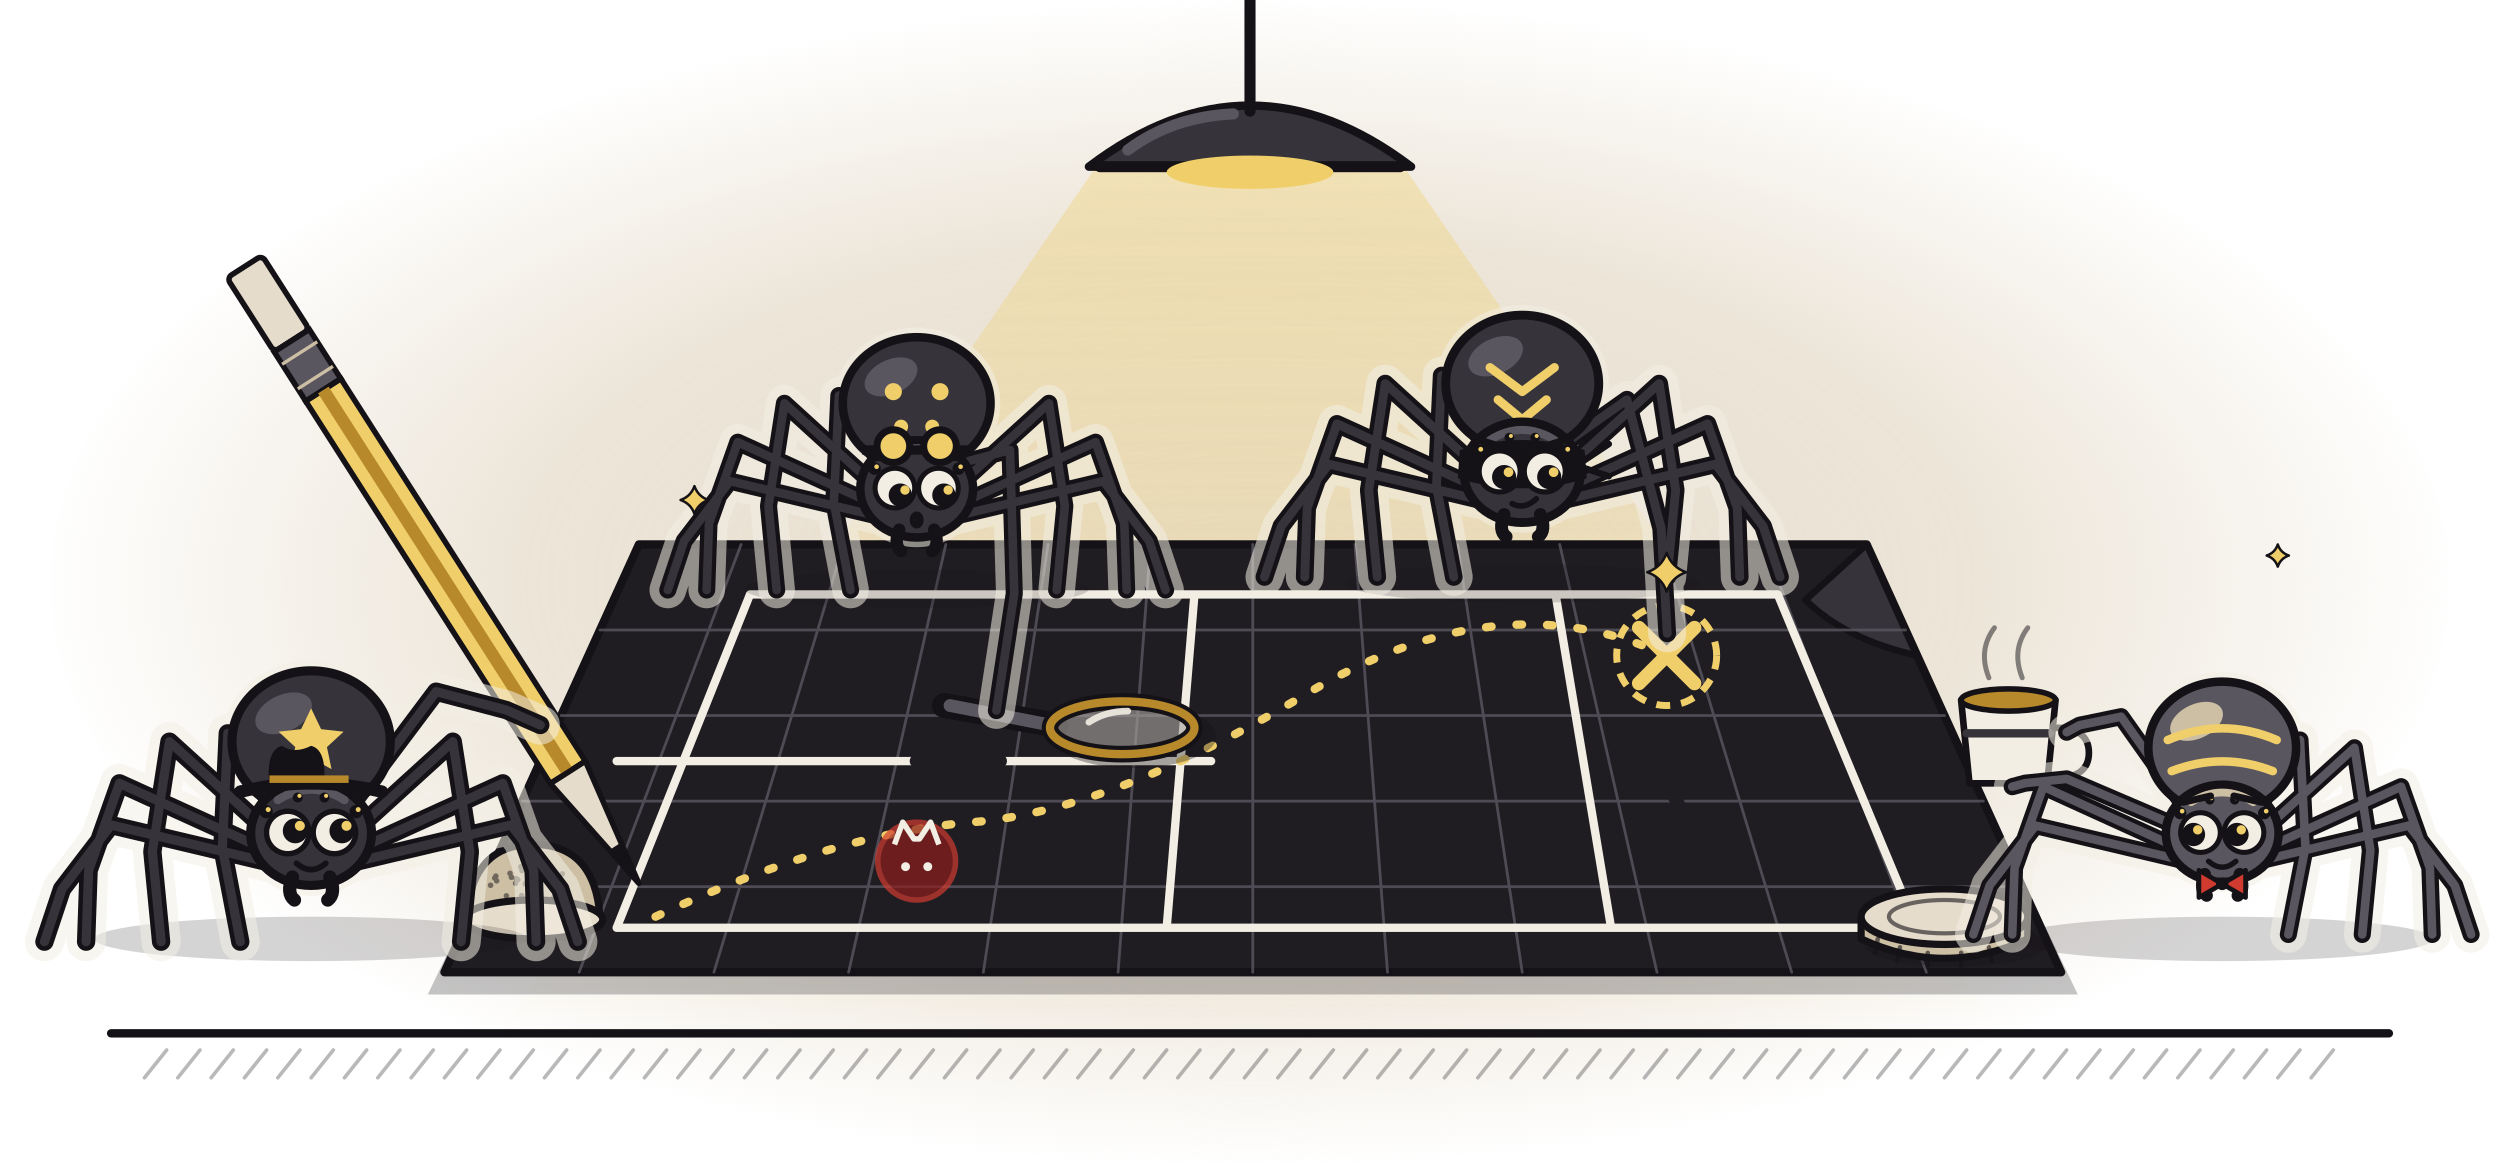
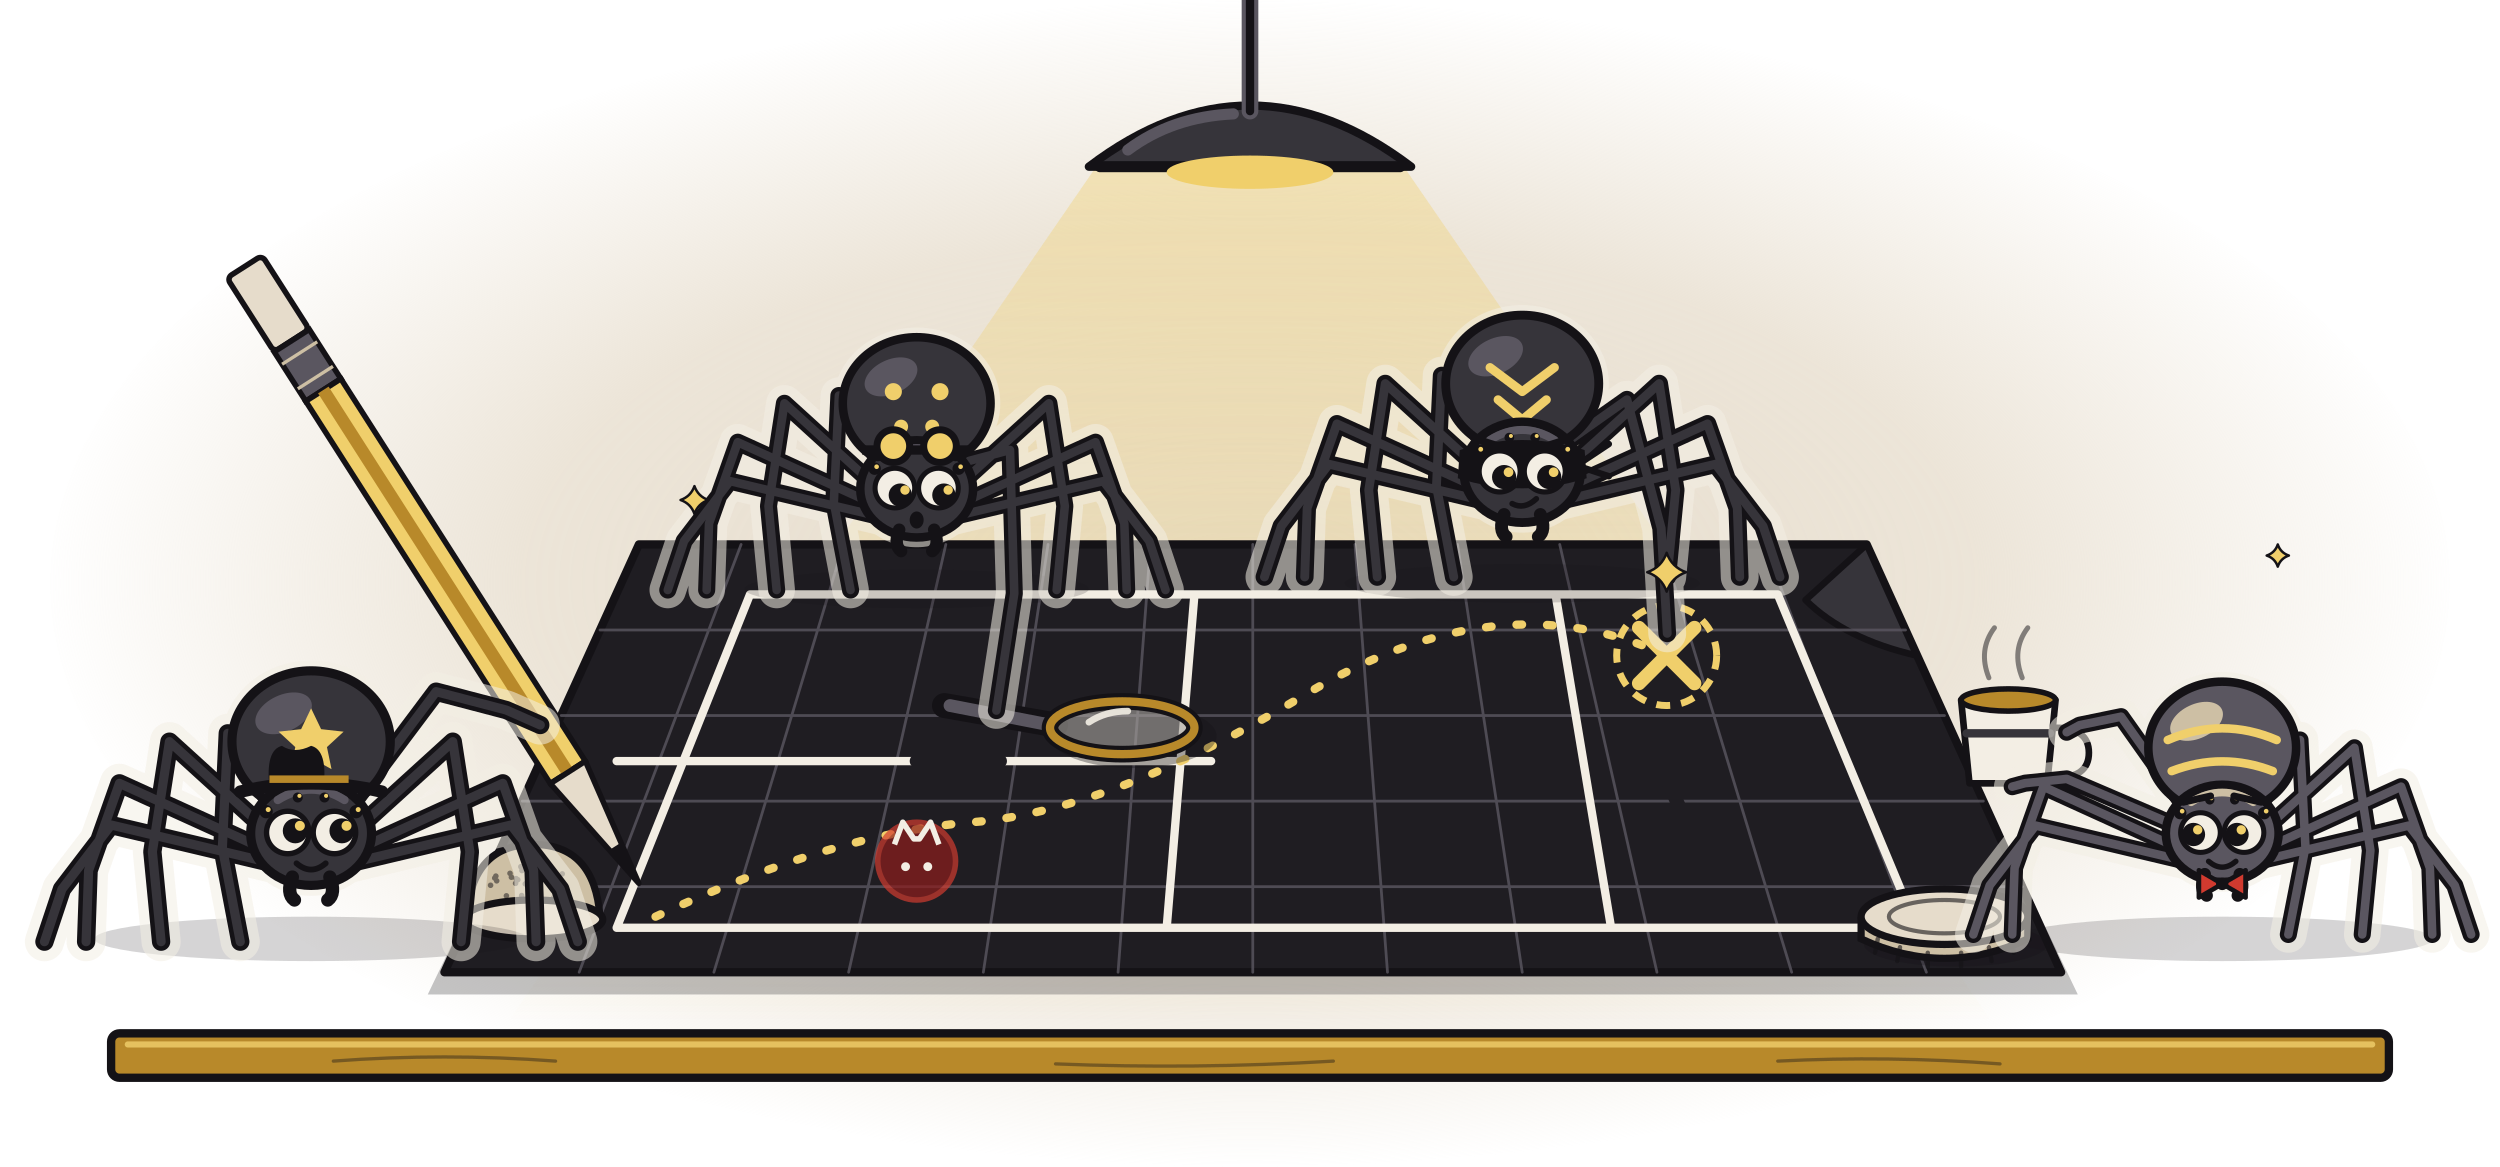
<svg xmlns="http://www.w3.org/2000/svg" viewBox="0 0 900 420" role="img" aria-label="The crew plans the job around a blueprint">
  <defs>
    <radialGradient id="p1-glow" cx="50%" cy="50%" r="50%">
      <stop offset="0" stop-color="#e6dccb" />
      <stop offset=".6" stop-color="#e6dccb" stop-opacity=".75" />
      <stop offset="1" stop-color="#e6dccb" stop-opacity="0" />
    </radialGradient>
  </defs>
  <ellipse cx="450" cy="210" rx="432" ry="210" fill="url(#p1-glow)" />
  <defs>
    <linearGradient id="p1-lamp" x1="0" y1="0" x2="0" y2="1">
      <stop offset="0" stop-color="#f0cf6b" stop-opacity=".55" />
      <stop offset="1" stop-color="#f0cf6b" stop-opacity="0" />
    </linearGradient>
  </defs>
  <path d="M396 58L180 372H720L504 58z" fill="url(#p1-lamp)" opacity=".7" />
-   <path d="M40 372H860" stroke="#141216" stroke-width="3" stroke-linecap="round" />
-   <path d="M60 378l-8 10M72 378l-8 10M84 378l-8 10M96 378l-8 10M108 378l-8 10M120 378l-8 10M132 378l-8 10M144 378l-8 10M156 378l-8 10M168 378l-8 10M180 378l-8 10M192 378l-8 10M204 378l-8 10M216 378l-8 10M228 378l-8 10M240 378l-8 10M252 378l-8 10M264 378l-8 10M276 378l-8 10M288 378l-8 10M300 378l-8 10M312 378l-8 10M324 378l-8 10M336 378l-8 10M348 378l-8 10M360 378l-8 10M372 378l-8 10M384 378l-8 10M396 378l-8 10M408 378l-8 10M420 378l-8 10M432 378l-8 10M444 378l-8 10M456 378l-8 10M468 378l-8 10M480 378l-8 10M492 378l-8 10M504 378l-8 10M516 378l-8 10M528 378l-8 10M540 378l-8 10M552 378l-8 10M564 378l-8 10M576 378l-8 10M588 378l-8 10M600 378l-8 10M612 378l-8 10M624 378l-8 10M636 378l-8 10M648 378l-8 10M660 378l-8 10M672 378l-8 10M684 378l-8 10M696 378l-8 10M708 378l-8 10M720 378l-8 10M732 378l-8 10M744 378l-8 10M756 378l-8 10M768 378l-8 10M780 378l-8 10M792 378l-8 10M804 378l-8 10M816 378l-8 10M828 378l-8 10M840 378l-8 10" stroke="#141216" stroke-width="1.3" fill="none" stroke-linecap="round" stroke-linejoin="round" opacity=".3" />
+   <rect x="40" y="372" width="820" height="16" rx="3" fill="#b8892a" stroke="#141216" stroke-width="3" />
+   <path d="M46 376H854" stroke="#f0cf6b" stroke-width="2.2" fill="none" stroke-linecap="round" stroke-linejoin="round" opacity=".8" />
+   <path d="M120 382q40 -3 80 0M380 383q50 2 100 -1M640 382q40 -2 80 1" stroke="#141216" stroke-width="1.2" fill="none" stroke-linecap="round" stroke-linejoin="round" opacity=".4" />
  <path d="M228 204L674 204L748 358L154 358Z" fill="#141216" opacity=".25" />
  <path d="M230 196L672 196L742 350L160 350Z" fill="#1f1d22" stroke="#141216" stroke-width="3" stroke-linejoin="round" />
  <path d="M672 196l18 40q-26 -6 -40 -20z" fill="#36343a" stroke="#141216" stroke-width="2.4" stroke-linejoin="round" />
  <path d="M266.8 196L208.5 350M303.7 196L257 350M340.5 196L305.5 350M377.3 196L354 350M414.2 196L402.5 350M451 196L451 350M487.8 196L499.5 350M524.7 196L548 350M561.5 196L596.5 350M598.3 196L645 350M635.2 196L693.5 350M216 226.8L686 226.8M202 257.6L700 257.6M188 288.4L714 288.4M174 319.2L728 319.2" stroke="#5a5660" stroke-width="1" fill="none" stroke-linecap="round" stroke-linejoin="round" opacity=".8" />
  <path d="M270 214H640L690 334H222Z M430 214L420 334M222 274H436M560 214L580 334" stroke="#f3eee4" stroke-width="3" fill="none" stroke-linecap="round" stroke-linejoin="round" />
  <path d="M330 274h30M600 280l6 14" stroke="#1f1d22" stroke-width="5" fill="none" stroke-linecap="round" stroke-linejoin="round" />
  <path d="M236 330Q300 300 350 296T470 250T600 236" stroke="#f0cf6b" stroke-width="3" fill="none" stroke-linecap="round" stroke-linejoin="round" stroke-dasharray="2 9" />
  <path d="M590 226l20 20M610 226l-20 20" stroke="#f0cf6b" stroke-width="5" stroke-linecap="round" />
  <circle cx="600" cy="236" r="18" fill="none" stroke="#f0cf6b" stroke-width="2.5" stroke-dasharray="5 4" />
  <circle cx="330" cy="310" r="14" fill="#8f1d1d" opacity=".7" stroke="#d13a2f" stroke-width="2" />
  <path d="M322 304l3 -8 4 6h2l4 -6 3 8" fill="none" stroke="#f3eee4" stroke-width="2" stroke-linejoin="round" />
  <circle cx="326" cy="312" r="1.6" fill="#f3eee4" />
  <circle cx="334" cy="312" r="1.6" fill="#f3eee4" />
  <path d="M168 330q2 -26 24 -26t24 26z" fill="#cdbfa4" stroke="#141216" stroke-width="2.6" />
  <path d="M193 324.4h0.01M178.5 315.4h0.01M203.9 319.9h0.01M200 319.8h0.01M178.1 316.1h0.01M183.6 314.4h0.01M178.8 317.1h0.01M200.6 315.6h0.01M187.8 322.4h0.01M185.8 316.3h0.01M188.5 324.9h0.01M202.2 320.9h0.01M189.1 318.2h0.01M182.3 322.5h0.01M187.6 312.2h0.01M187.5 312h0.01M194.3 325.1h0.01M184.1 315.8h0.01M202.6 319.2h0.01M186.4 316.7h0.01M199.2 323.3h0.01M193.6 316.6h0.01M185.6 318h0.01M187.9 313.4h0.01M176.6 318.7h0.01M202.4 314.6h0.01M201.7 321.6h0.01M194 321.9h0.01M189.5 324.8h0.01M191.7 320.1h0.01" stroke="#141216" stroke-width="2" stroke-linecap="round" opacity="0.5" />
  <ellipse cx="192" cy="331" rx="25" ry="7" fill="#e6dccb" stroke="#141216" stroke-width="2.6" />
  <ellipse cx="704" cy="340" rx="33" ry="8" fill="#141216" opacity=".3" />
  <path d="M670 330v8q30 14 60 0v-8" fill="#cdbfa4" stroke="#141216" stroke-width="2.6" />
  <path d="M676 338l-1 5M684 341l-1 5M694 343v5M706 343v5M716 341l1 5M724 338l1 5" stroke="#141216" stroke-width="1.6" fill="none" stroke-linecap="round" stroke-linejoin="round" opacity=".6" />
  <ellipse cx="700" cy="330" rx="30" ry="10" fill="#e6dccb" stroke="#141216" stroke-width="2.6" />
  <ellipse cx="700" cy="330" rx="20" ry="6" fill="none" stroke="#141216" stroke-width="1.5" opacity=".6" />
  <ellipse cx="330" cy="212" rx="62" ry="7" fill="#141216" opacity="0.18" />
  <ellipse cx="548" cy="210" rx="64" ry="7" fill="#141216" opacity="0.18" />
  <ellipse cx="112" cy="338" rx="78" ry="8" fill="#141216" opacity="0.18" />
  <ellipse cx="800" cy="338" rx="76" ry="8" fill="#141216" opacity="0.18" />
  <ellipse cx="408" cy="265" rx="30" ry="11.5" fill="#141216" opacity=".35" />
  <path d="M380 261L340 254" stroke="#141216" stroke-width="9" fill="none" stroke-linecap="round" stroke-linejoin="round" />
  <path d="M378 261L342 254" stroke="#5a5660" stroke-width="4.6" fill="none" stroke-linecap="round" stroke-linejoin="round" />
  <ellipse cx="404" cy="262" rx="26" ry="9.5" fill="#f3eee4" fill-opacity=".4" stroke="#141216" stroke-width="6" />
  <ellipse cx="404" cy="262" rx="26" ry="9.5" fill="none" stroke="#b8892a" stroke-width="3" />
  <path d="M392 260q6 -4 14 -4" stroke="#f3eee4" stroke-width="2.4" fill="none" stroke-linecap="round" stroke-linejoin="round" opacity=".9" />
  <g transform="translate(330 176) scale(1.4 1.4)">
    <g opacity="0.55" stroke="#f3eee4" fill="#f3eee4" stroke-linecap="round" stroke-linejoin="round">
      <path d="M9 -6L24 -10L25.1 26.9L20.5 57M12 -2L34 -22L38.1 4.4L36 26M13 3L46 -12L53.4 8.9L54 26M10 7L48 -2L59.8 13.4L64 26M-9 -6L-20 -24L-21.3 3.5L-17 26M-12 -2L-34 -22L-38.1 4.4L-36 26M-13 3L-46 -12L-53.4 8.9L-54 26M-10 7L-48 -2L-59.8 13.4L-64 26" stroke-width="9.4" fill="none" />
      <ellipse cx="0" cy="-22" rx="21.5" ry="19.5" stroke-width="0" />
      <ellipse cx="0" cy="0" rx="17" ry="15" stroke-width="0" />
    </g>
    <path d="M9 -6L24 -10L25.1 26.9L20.5 57M12 -2L34 -22L38.1 4.4L36 26M13 3L46 -12L53.4 8.9L54 26M10 7L48 -2L59.8 13.4L64 26M-9 -6L-20 -24L-21.3 3.5L-17 26M-12 -2L-34 -22L-38.1 4.4L-36 26M-13 3L-46 -12L-53.4 8.9L-54 26M-10 7L-48 -2L-59.8 13.4L-64 26" stroke="#141216" stroke-width="4.4" fill="none" stroke-linecap="round" stroke-linejoin="round" />
    <path d="M9 -6L24 -10L25.1 26.9L20.5 57M12 -2L34 -22L38.1 4.4L36 26M13 3L46 -12L53.4 8.9L54 26M10 7L48 -2L59.8 13.4L64 26M-9 -6L-20 -24L-21.3 3.5L-17 26M-12 -2L-34 -22L-38.1 4.4L-36 26M-13 3L-46 -12L-53.4 8.9L-54 26M-10 7L-48 -2L-59.8 13.4L-64 26" stroke="#36343a" stroke-width="2.2" fill="none" stroke-linecap="round" stroke-linejoin="round" />
    <ellipse cx="0" cy="-22" rx="19" ry="17" fill="#36343a" stroke="#141216" stroke-width="2.2" />
    <ellipse cx="-6.6" cy="-28.8" rx="7.2" ry="4.4" fill="#5a5660" transform="rotate(-25 -6.6 -28.8)" />
    <g fill="#f0cf6b">
      <circle cx="-6" cy="-25" r="2.2" />
      <circle cx="6" cy="-25" r="2.2" />
      <circle cx="-4" cy="-16" r="1.8" />
      <circle cx="4" cy="-16" r="1.8" />
    </g>
    <ellipse cx="0" cy="0" rx="14.5" ry="12.5" fill="#36343a" stroke="#141216" stroke-width="2.2" />
    <path d="M-8 -8q8 -5 16 0" stroke="#5a5660" stroke-width="2" fill="none" stroke-linecap="round" />
    <path d="M-4.5 10.5q-1.5 4 0.5 5.5M4.5 10.5q1.5 4 -0.5 5.5" stroke="#141216" stroke-width="3.2" fill="none" stroke-linecap="round" />
    <circle cx="-10.8" cy="-5.2" r="1.6" fill="#141216" />
    <circle cx="-10.3" cy="-5.7" r="0.6" fill="#f0cf6b" />
    <circle cx="10.8" cy="-5.2" r="1.6" fill="#141216" />
    <circle cx="11.3" cy="-5.7" r="0.6" fill="#f0cf6b" />
    <circle cx="-3.2" cy="-8.6" r="1.2" fill="#141216" />
    <circle cx="-2.8" cy="-9" r="0.5" fill="#f0cf6b" />
    <circle cx="3.2" cy="-8.6" r="1.2" fill="#141216" />
    <circle cx="3.6" cy="-9" r="0.5" fill="#f0cf6b" />
    <circle cx="-5.6" cy="-0.2" r="5.1" fill="#f3eee4" stroke="#141216" stroke-width="1.3" />
    <circle cx="-4.2" cy="1.6" r="3" fill="#141216" />
    <circle cx="-3" cy="0.3" r="1.2" fill="#f0cf6b" />
    <circle cx="5.6" cy="-0.2" r="5.1" fill="#f3eee4" stroke="#141216" stroke-width="1.3" />
    <circle cx="7" cy="1.6" r="3" fill="#141216" />
    <circle cx="8.1" cy="0.3" r="1.2" fill="#f0cf6b" />
    <path d="M-10 -8l7 -1.6M10 -8l-7 -1.6" stroke="#141216" stroke-width="1.8" stroke-linecap="round" />
    <ellipse cx="0" cy="8" rx="1.8" ry="2.2" fill="#141216" />
    <path d="M-14 -10h28" stroke="#141216" stroke-width="2.4" />
    <circle cx="-6" cy="-11" r="4.2" fill="#f0cf6b" stroke="#141216" stroke-width="1.8" />
    <circle cx="6" cy="-11" r="4.2" fill="#f0cf6b" stroke="#141216" stroke-width="1.8" />
  </g>
  <g transform="translate(548 170) scale(1.45 1.45)">
    <g opacity="0.55" stroke="#f3eee4" fill="#f3eee4" stroke-linecap="round" stroke-linejoin="round">
      <path d="M9 -6L26 -18L34.5 13.9L36 40M12 -2L34 -22L38.1 4.4L36 26M13 3L46 -12L53.4 8.9L54 26M10 7L48 -2L59.8 13.4L64 26M-9 -6L-20 -24L-21.3 3.5L-17 26M-12 -2L-34 -22L-38.1 4.4L-36 26M-13 3L-46 -12L-53.4 8.9L-54 26M-10 7L-48 -2L-59.8 13.4L-64 26" stroke-width="9.4" fill="none" />
      <ellipse cx="0" cy="-22" rx="21.5" ry="19.5" stroke-width="0" />
      <ellipse cx="0" cy="0" rx="17" ry="15" stroke-width="0" />
    </g>
    <path d="M9 -6L26 -18L34.5 13.9L36 40M12 -2L34 -22L38.1 4.4L36 26M13 3L46 -12L53.4 8.9L54 26M10 7L48 -2L59.8 13.4L64 26M-9 -6L-20 -24L-21.3 3.5L-17 26M-12 -2L-34 -22L-38.1 4.4L-36 26M-13 3L-46 -12L-53.4 8.9L-54 26M-10 7L-48 -2L-59.8 13.4L-64 26" stroke="#141216" stroke-width="4.4" fill="none" stroke-linecap="round" stroke-linejoin="round" />
    <path d="M9 -6L26 -18L34.5 13.9L36 40M12 -2L34 -22L38.1 4.4L36 26M13 3L46 -12L53.4 8.9L54 26M10 7L48 -2L59.8 13.4L64 26M-9 -6L-20 -24L-21.3 3.5L-17 26M-12 -2L-34 -22L-38.1 4.4L-36 26M-13 3L-46 -12L-53.4 8.9L-54 26M-10 7L-48 -2L-59.8 13.4L-64 26" stroke="#36343a" stroke-width="2.2" fill="none" stroke-linecap="round" stroke-linejoin="round" />
    <ellipse cx="0" cy="-22" rx="19" ry="17" fill="#36343a" stroke="#141216" stroke-width="2.2" />
    <ellipse cx="-6.6" cy="-28.8" rx="7.2" ry="4.4" fill="#5a5660" transform="rotate(-25 -6.6 -28.8)" />
    <path d="M-8 -26l8 6 8-6M-6 -18l6 5 6-5" stroke="#f0cf6b" stroke-width="2.2" fill="none" stroke-linecap="round" stroke-linejoin="round" />
    <ellipse cx="0" cy="0" rx="14.5" ry="12.5" fill="#36343a" stroke="#141216" stroke-width="2.2" />
    <path d="M-8 -8q8 -5 16 0" stroke="#5a5660" stroke-width="2" fill="none" stroke-linecap="round" />
    <path d="M-4.5 10.5q-1.5 4 0.5 5.5M4.5 10.5q1.5 4 -0.5 5.5" stroke="#141216" stroke-width="3.2" fill="none" stroke-linecap="round" />
    <path d="M-15.5 -5.5q15.5 -5 31 0l0.5 7q-16 5 -32 0z" fill="#141216" />
    <path d="M15.5 -3l6 -4M15.5 -1l6 2" stroke="#141216" stroke-width="1.6" stroke-linecap="round" />
    <circle cx="-10.8" cy="-5.2" r="1.6" fill="#141216" />
    <circle cx="-10.3" cy="-5.7" r="0.6" fill="#f0cf6b" />
    <circle cx="10.8" cy="-5.2" r="1.6" fill="#141216" />
    <circle cx="11.3" cy="-5.7" r="0.6" fill="#f0cf6b" />
    <circle cx="-3.2" cy="-8.6" r="1.2" fill="#141216" />
    <circle cx="-2.8" cy="-9" r="0.5" fill="#f0cf6b" />
    <circle cx="3.2" cy="-8.6" r="1.2" fill="#141216" />
    <circle cx="3.6" cy="-9" r="0.5" fill="#f0cf6b" />
    <circle cx="-5.6" cy="-0.2" r="5.1" fill="#f3eee4" stroke="#141216" stroke-width="1.3" />
    <circle cx="-4.5" cy="1.2" r="3" fill="#141216" />
    <circle cx="-3.4" cy="0" r="1.2" fill="#f0cf6b" />
    <circle cx="5.6" cy="-0.2" r="5.1" fill="#f3eee4" stroke="#141216" stroke-width="1.3" />
    <circle cx="6.7" cy="1.2" r="3" fill="#141216" />
    <circle cx="7.8" cy="0" r="1.2" fill="#f0cf6b" />
    <path d="M-10 -7.8l7 2.2M10 -7.8l-7 2.2" stroke="#141216" stroke-width="1.8" stroke-linecap="round" />
    <path d="M-2.5 7.8q3 1.6 6-1.2" stroke="#141216" stroke-width="1.4" fill="none" stroke-linecap="round" />
  </g>
  <g transform="translate(88 96) rotate(57.4)">
    <rect x="0" y="-7.5" width="31.6" height="15" rx="2" fill="#e6dccb" stroke="#141216" stroke-width="2" />
    <rect x="31.6" y="-7.5" width="21.1" height="15" fill="#5a5660" stroke="#141216" stroke-width="2" />
    <path d="M36.9 -7.5v15M47.4 -7.5v15" stroke="#cdbfa4" stroke-width="1.2" />
    <rect x="52.7" y="-7.5" width="163.4" height="15" fill="#f0cf6b" stroke="#141216" stroke-width="2" />
    <path d="M52.7 0H216.1" stroke="#b8892a" stroke-width="4.5" />
    <path d="M216.1 -7.5L263.5 0L216.1 7.5z" fill="#e6dccb" stroke="#141216" stroke-width="2" stroke-linejoin="round" />
    <path d="M247.7 -2.4L263.5 0L247.7 2.4z" fill="#141216" />
  </g>
  <g transform="translate(112 300) scale(1.5 1.5)">
    <g opacity="0.55" stroke="#f3eee4" fill="#f3eee4" stroke-linecap="round" stroke-linejoin="round">
      <path d="M9 -6L30 -34L46.8 -29.6L55 -26M12 -2L34 -22L38.1 4.4L36 26M13 3L46 -12L53.4 8.9L54 26M10 7L48 -2L59.8 13.4L64 26M-9 -6L-20 -24L-21.3 3.5L-17 26M-12 -2L-34 -22L-38.1 4.4L-36 26M-13 3L-46 -12L-53.4 8.9L-54 26M-10 7L-48 -2L-59.8 13.4L-64 26" stroke-width="9.4" fill="none" />
      <ellipse cx="0" cy="-22" rx="21.5" ry="19.5" stroke-width="0" />
      <ellipse cx="0" cy="0" rx="17" ry="15" stroke-width="0" />
    </g>
    <path d="M9 -6L30 -34L46.8 -29.6L55 -26M12 -2L34 -22L38.1 4.4L36 26M13 3L46 -12L53.4 8.9L54 26M10 7L48 -2L59.8 13.4L64 26M-9 -6L-20 -24L-21.3 3.5L-17 26M-12 -2L-34 -22L-38.1 4.4L-36 26M-13 3L-46 -12L-53.4 8.9L-54 26M-10 7L-48 -2L-59.8 13.4L-64 26" stroke="#141216" stroke-width="4.4" fill="none" stroke-linecap="round" stroke-linejoin="round" />
    <path d="M9 -6L30 -34L46.8 -29.6L55 -26M12 -2L34 -22L38.1 4.4L36 26M13 3L46 -12L53.4 8.9L54 26M10 7L48 -2L59.8 13.4L64 26M-9 -6L-20 -24L-21.3 3.5L-17 26M-12 -2L-34 -22L-38.1 4.4L-36 26M-13 3L-46 -12L-53.4 8.9L-54 26M-10 7L-48 -2L-59.8 13.4L-64 26" stroke="#36343a" stroke-width="2.2" fill="none" stroke-linecap="round" stroke-linejoin="round" />
    <ellipse cx="0" cy="-22" rx="19" ry="17" fill="#36343a" stroke="#141216" stroke-width="2.2" />
    <ellipse cx="-6.6" cy="-28.8" rx="7.2" ry="4.4" fill="#5a5660" transform="rotate(-25 -6.6 -28.8)" />
    <path d="M0 -30l2.4 5 5.4.6-4 3.7 1.1 5.3-4.9-2.7-4.9 2.7 1.1-5.3-4-3.7 5.4-.6z" fill="#f0cf6b" />
    <ellipse cx="0" cy="0" rx="14.5" ry="12.5" fill="#36343a" stroke="#141216" stroke-width="2.2" />
    <path d="M-8 -8q8 -5 16 0" stroke="#5a5660" stroke-width="2" fill="none" stroke-linecap="round" />
    <path d="M-4.5 10.5q-1.5 4 0.5 5.5M4.5 10.5q1.5 4 -0.5 5.5" stroke="#141216" stroke-width="3.2" fill="none" stroke-linecap="round" />
    <circle cx="-10.8" cy="-5.2" r="1.6" fill="#141216" />
    <circle cx="-10.3" cy="-5.7" r="0.6" fill="#f0cf6b" />
    <circle cx="10.8" cy="-5.2" r="1.6" fill="#141216" />
    <circle cx="11.3" cy="-5.7" r="0.6" fill="#f0cf6b" />
    <circle cx="-3.2" cy="-8.6" r="1.2" fill="#141216" />
    <circle cx="-2.8" cy="-9" r="0.5" fill="#f0cf6b" />
    <circle cx="3.2" cy="-8.6" r="1.2" fill="#141216" />
    <circle cx="3.6" cy="-9" r="0.5" fill="#f0cf6b" />
    <circle cx="-5.6" cy="-0.2" r="5.1" fill="#f3eee4" stroke="#141216" stroke-width="1.3" />
    <circle cx="-3.8" cy="-0.6" r="3" fill="#141216" />
    <circle cx="-2.7" cy="-1.8" r="1.2" fill="#f0cf6b" />
    <circle cx="5.6" cy="-0.2" r="5.1" fill="#f3eee4" stroke="#141216" stroke-width="1.3" />
    <circle cx="7.4" cy="-0.6" r="3" fill="#141216" />
    <circle cx="8.5" cy="-1.8" r="1.2" fill="#f0cf6b" />
    <path d="M-3.5 7.2q3.5 3 7 0" stroke="#141216" stroke-width="1.4" fill="none" stroke-linecap="round" />
    <path d="M-17 -10q17 -4 34 0" stroke="#141216" stroke-width="3" fill="none" stroke-linecap="round" />
    <path d="M-10 -11q-1 -9 3 -10q3 2 7 0q4 1 3 10z" fill="#141216" />
    <path d="M-10 -13h19" stroke="#b8892a" stroke-width="1.8" />
  </g>
  <path d="M740 262q12 0 12 9t-12 9" fill="none" stroke="#141216" stroke-width="2.4" />
  <path d="M706 252h34l-3 30h-28z" fill="#f3eee4" stroke="#141216" stroke-width="2.4" stroke-linejoin="round" />
  <ellipse cx="723" cy="252" rx="17" ry="4" fill="#b8892a" stroke="#141216" stroke-width="2" />
  <path d="M708 264h30" stroke="#36343a" stroke-width="3" fill="none" stroke-linecap="round" stroke-linejoin="round" />
  <path d="M716 244q-4 -10 2 -18M728 244q-4 -10 2 -18" stroke="#141216" stroke-width="1.8" fill="none" stroke-linecap="round" stroke-linejoin="round" opacity=".5" />
  <g transform="translate(800 300) scale(1.4 1.4)">
    <g opacity="0.55" stroke="#f3eee4" fill="#f3eee4" stroke-linecap="round" stroke-linejoin="round">
      <path d="M9 -6L20 -24L21.4 3.5L17 26M12 -2L34 -22L38.1 4.4L36 26M13 3L46 -12L53.4 8.9L54 26M10 7L48 -2L59.8 13.4L64 26M-9 -6L-26 -30L-36.7 -27.8L-40 -26M-12 -2L-40 -14L-50.7 -12.9L-54 -12M-13 3L-46 -12L-53.4 8.9L-54 26M-10 7L-48 -2L-59.8 13.4L-64 26" stroke-width="9.4" fill="none" />
      <ellipse cx="0" cy="-22" rx="21.5" ry="19.5" stroke-width="0" />
      <ellipse cx="0" cy="0" rx="17" ry="15" stroke-width="0" />
    </g>
    <path d="M9 -6L20 -24L21.4 3.5L17 26M12 -2L34 -22L38.1 4.4L36 26M13 3L46 -12L53.4 8.9L54 26M10 7L48 -2L59.8 13.4L64 26M-9 -6L-26 -30L-36.7 -27.8L-40 -26M-12 -2L-40 -14L-50.7 -12.9L-54 -12M-13 3L-46 -12L-53.4 8.9L-54 26M-10 7L-48 -2L-59.8 13.4L-64 26" stroke="#141216" stroke-width="4.4" fill="none" stroke-linecap="round" stroke-linejoin="round" />
    <path d="M9 -6L20 -24L21.4 3.5L17 26M12 -2L34 -22L38.1 4.4L36 26M13 3L46 -12L53.4 8.9L54 26M10 7L48 -2L59.8 13.4L64 26M-9 -6L-26 -30L-36.7 -27.8L-40 -26M-12 -2L-40 -14L-50.7 -12.9L-54 -12M-13 3L-46 -12L-53.4 8.9L-54 26M-10 7L-48 -2L-59.8 13.4L-64 26" stroke="#5a5660" stroke-width="2.2" fill="none" stroke-linecap="round" stroke-linejoin="round" />
    <ellipse cx="0" cy="-22" rx="19" ry="17" fill="#5a5660" stroke="#141216" stroke-width="2.2" />
    <ellipse cx="-6.6" cy="-28.8" rx="7.2" ry="4.4" fill="#cdbfa4" transform="rotate(-25 -6.6 -28.8)" />
    <path d="M-14 -24q14 -6 28 0M-13 -16q13 -5 26 0" stroke="#f0cf6b" stroke-width="2.2" fill="none" stroke-linecap="round" />
    <ellipse cx="0" cy="0" rx="14.5" ry="12.5" fill="#5a5660" stroke="#141216" stroke-width="2.2" />
    <path d="M-8 -8q8 -5 16 0" stroke="#cdbfa4" stroke-width="2" fill="none" stroke-linecap="round" />
    <path d="M-4.5 10.5q-1.5 4 0.5 5.5M4.5 10.5q1.5 4 -0.5 5.5" stroke="#141216" stroke-width="3.2" fill="none" stroke-linecap="round" />
    <circle cx="-10.8" cy="-5.2" r="1.6" fill="#141216" />
    <circle cx="-10.3" cy="-5.7" r="0.6" fill="#f0cf6b" />
    <circle cx="10.8" cy="-5.2" r="1.6" fill="#141216" />
    <circle cx="11.3" cy="-5.7" r="0.6" fill="#f0cf6b" />
    <circle cx="-3.2" cy="-8.6" r="1.2" fill="#141216" />
    <circle cx="-2.8" cy="-9" r="0.5" fill="#f0cf6b" />
    <circle cx="3.2" cy="-8.6" r="1.2" fill="#141216" />
    <circle cx="3.6" cy="-9" r="0.5" fill="#f0cf6b" />
    <circle cx="-5.6" cy="-0.2" r="5.1" fill="#f3eee4" stroke="#141216" stroke-width="1.3" />
    <circle cx="-7.4" cy="0.3" r="3" fill="#141216" />
    <circle cx="-6.3" cy="-0.9" r="1.2" fill="#f0cf6b" />
    <circle cx="5.6" cy="-0.2" r="5.1" fill="#f3eee4" stroke="#141216" stroke-width="1.3" />
    <circle cx="3.8" cy="0.3" r="3" fill="#141216" />
    <circle cx="4.9" cy="-0.9" r="1.2" fill="#f0cf6b" />
    <path d="M-10 -8l7 -1.6M10 -8l-7 -1.6" stroke="#141216" stroke-width="1.8" stroke-linecap="round" />
    <path d="M-3.5 7.2q3.5 3 7 0" stroke="#141216" stroke-width="1.4" fill="none" stroke-linecap="round" />
    <path d="M0 13l-6 -3.5v7zM0 13l6 -3.5v7z" fill="#d13a2f" stroke="#141216" stroke-width="1.2" stroke-linejoin="round" />
    <circle cx="0" cy="13" r="1.6" fill="#141216" />
  </g>
  <path d="M392 60q58 -44 116 0z" fill="#36343a" stroke="#141216" stroke-width="3" stroke-linejoin="round" />
  <path d="M406 54q16 -12 38 -13" stroke="#5a5660" stroke-width="4" fill="none" stroke-linecap="round" />
  <path d="M396 60h108" stroke="#141216" stroke-width="4" stroke-linecap="round" />
  <ellipse cx="450" cy="62" rx="30" ry="6" fill="#f0cf6b" />
-   <path d="M450 40V0" stroke="#141216" stroke-width="4" fill="none" stroke-linecap="round" stroke-linejoin="round" />
+   <path d="M450 40V0" stroke="#5a5660" stroke-width="6" fill="none" stroke-linecap="round" stroke-linejoin="round" />
+   <path d="M450 40V0" stroke="#141216" stroke-width="3" fill="none" stroke-linecap="round" stroke-linejoin="round" />
  <path d="M600 199Q601.8 204.2 607 206Q601.8 207.8 600 213Q598.2 207.8 593 206Q598.2 204.2 600 199z" fill="#f0cf6b" stroke="#141216" stroke-width="0.9" stroke-linejoin="round" />
  <path d="M250 175Q251.3 178.7 255 180Q251.3 181.3 250 185Q248.7 181.3 245 180Q248.7 178.7 250 175z" fill="#f0cf6b" stroke="#141216" stroke-width="0.9" stroke-linejoin="round" />
  <path d="M820 196Q821 199 824 200Q821 201 820 204Q819 201 816 200Q819 199 820 196z" fill="#f0cf6b" stroke="#141216" stroke-width="0.9" stroke-linejoin="round" />
</svg>
